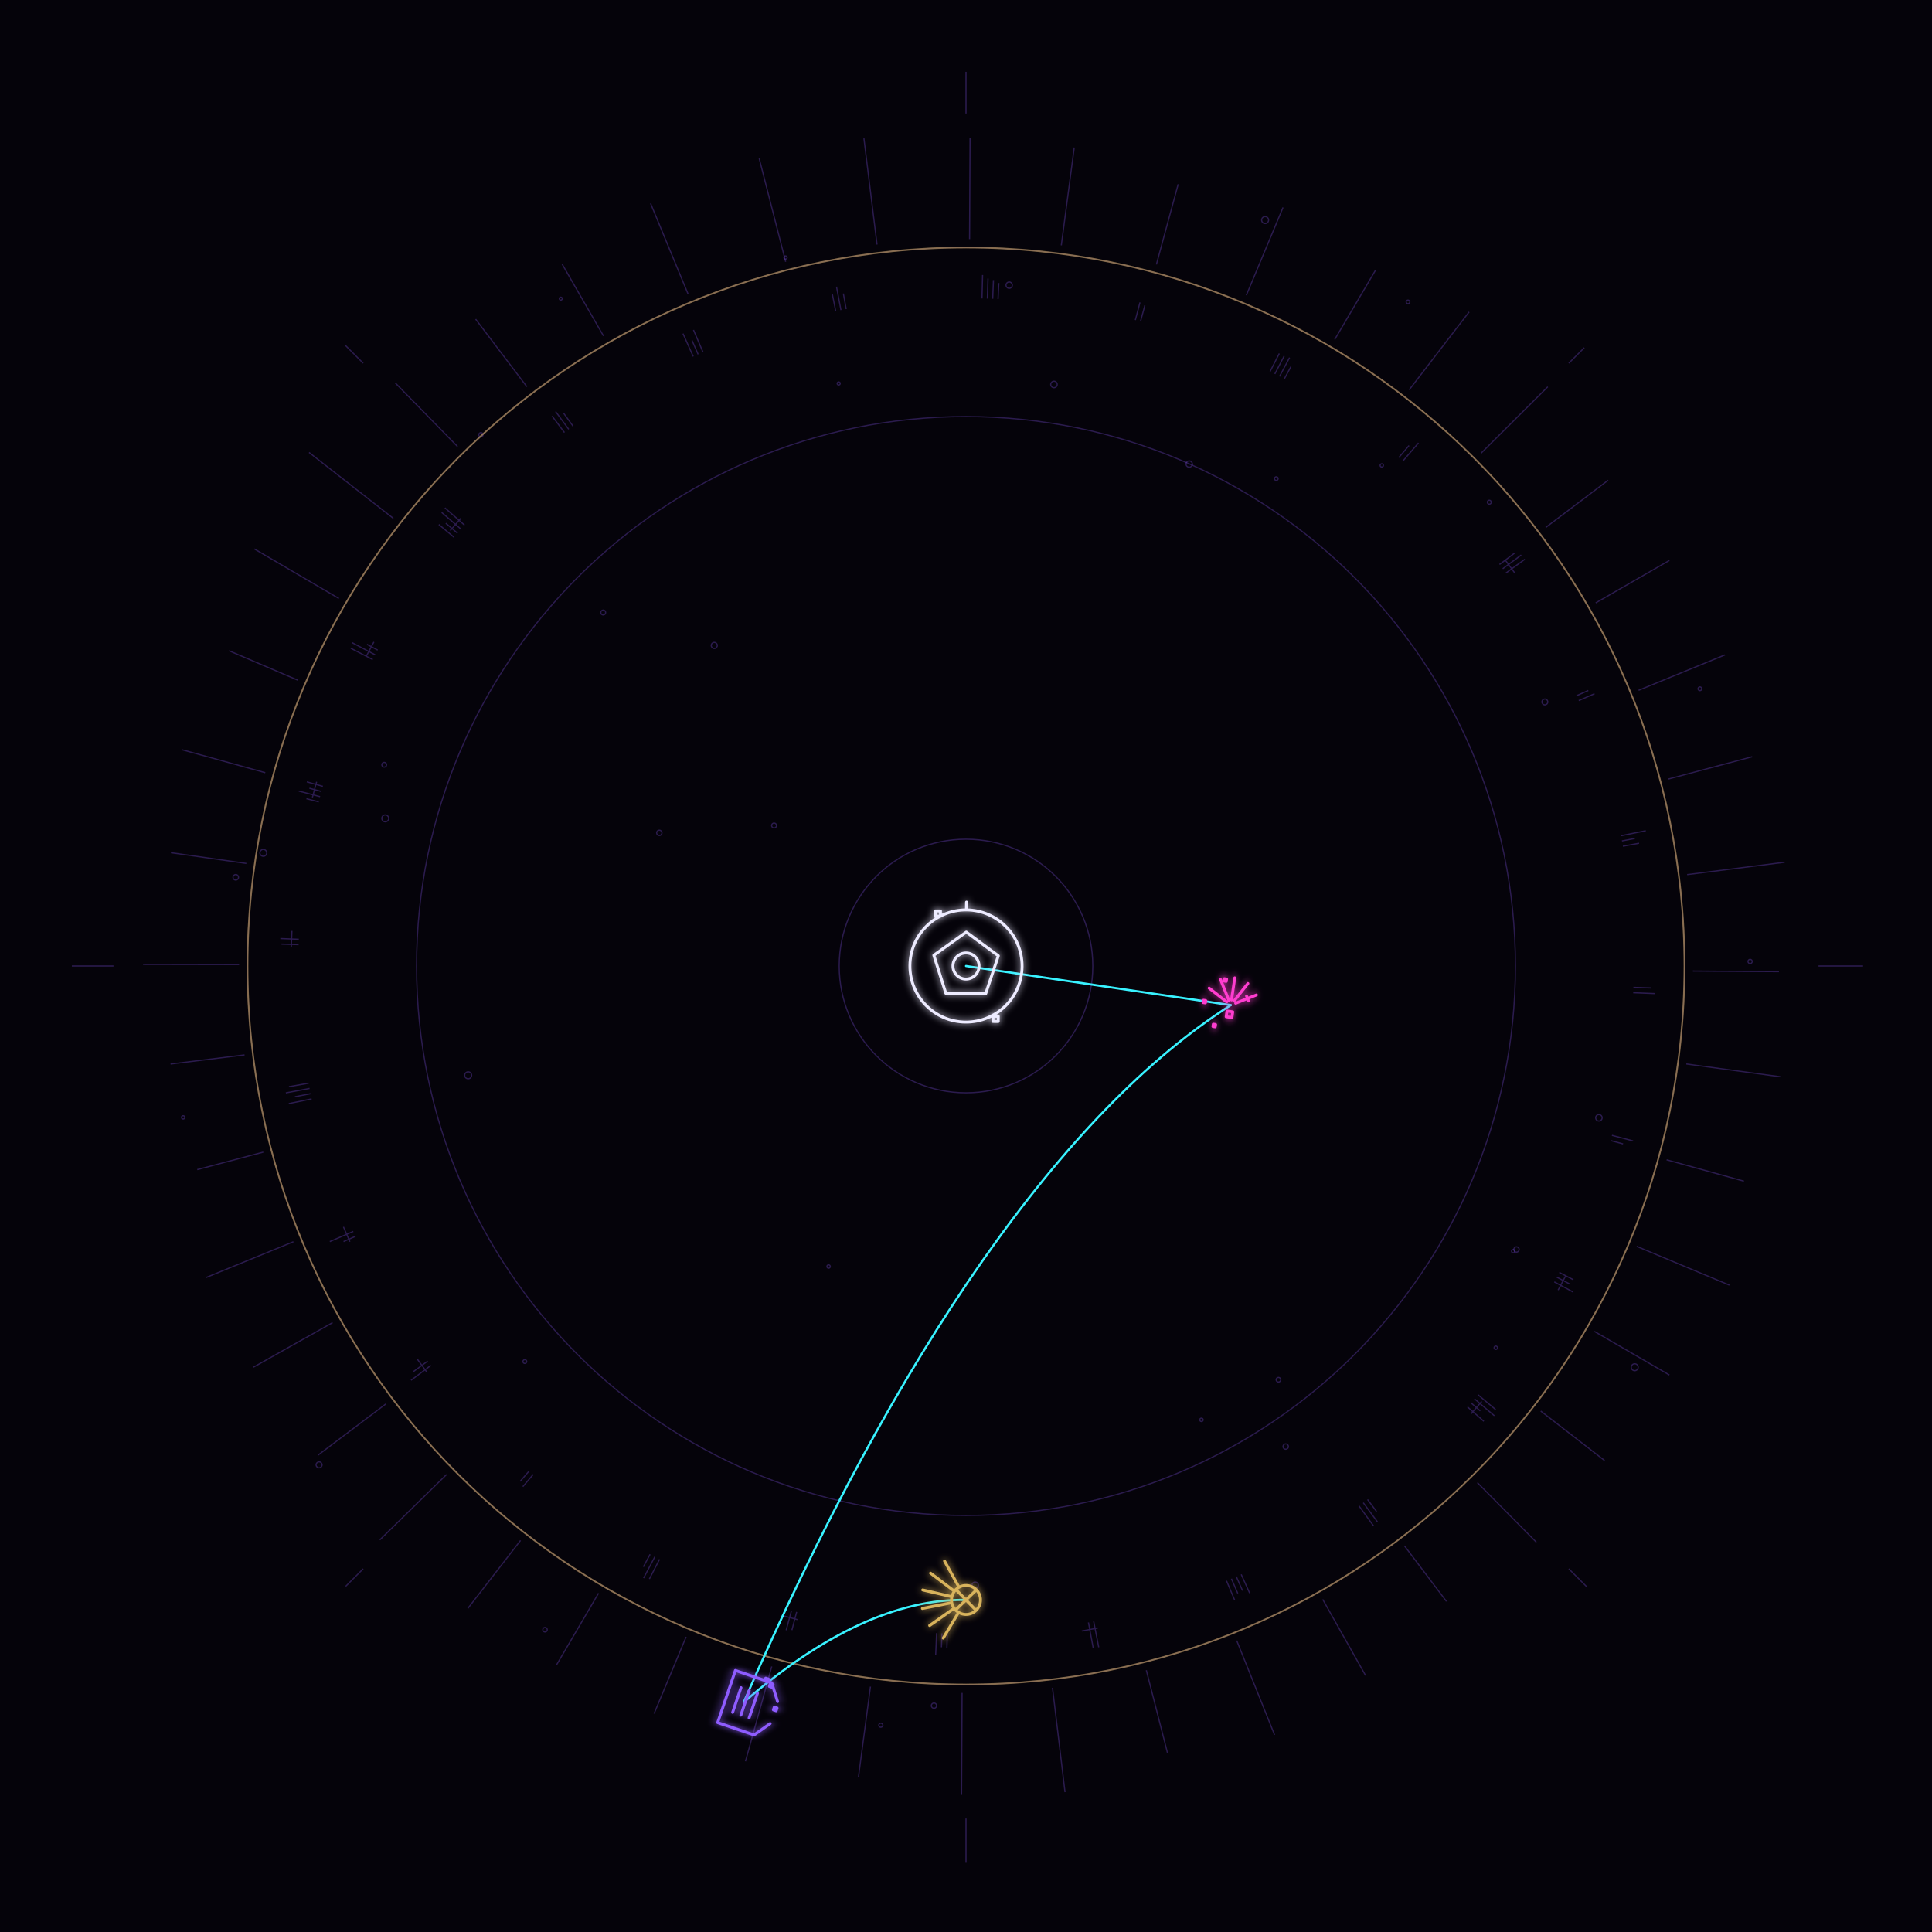
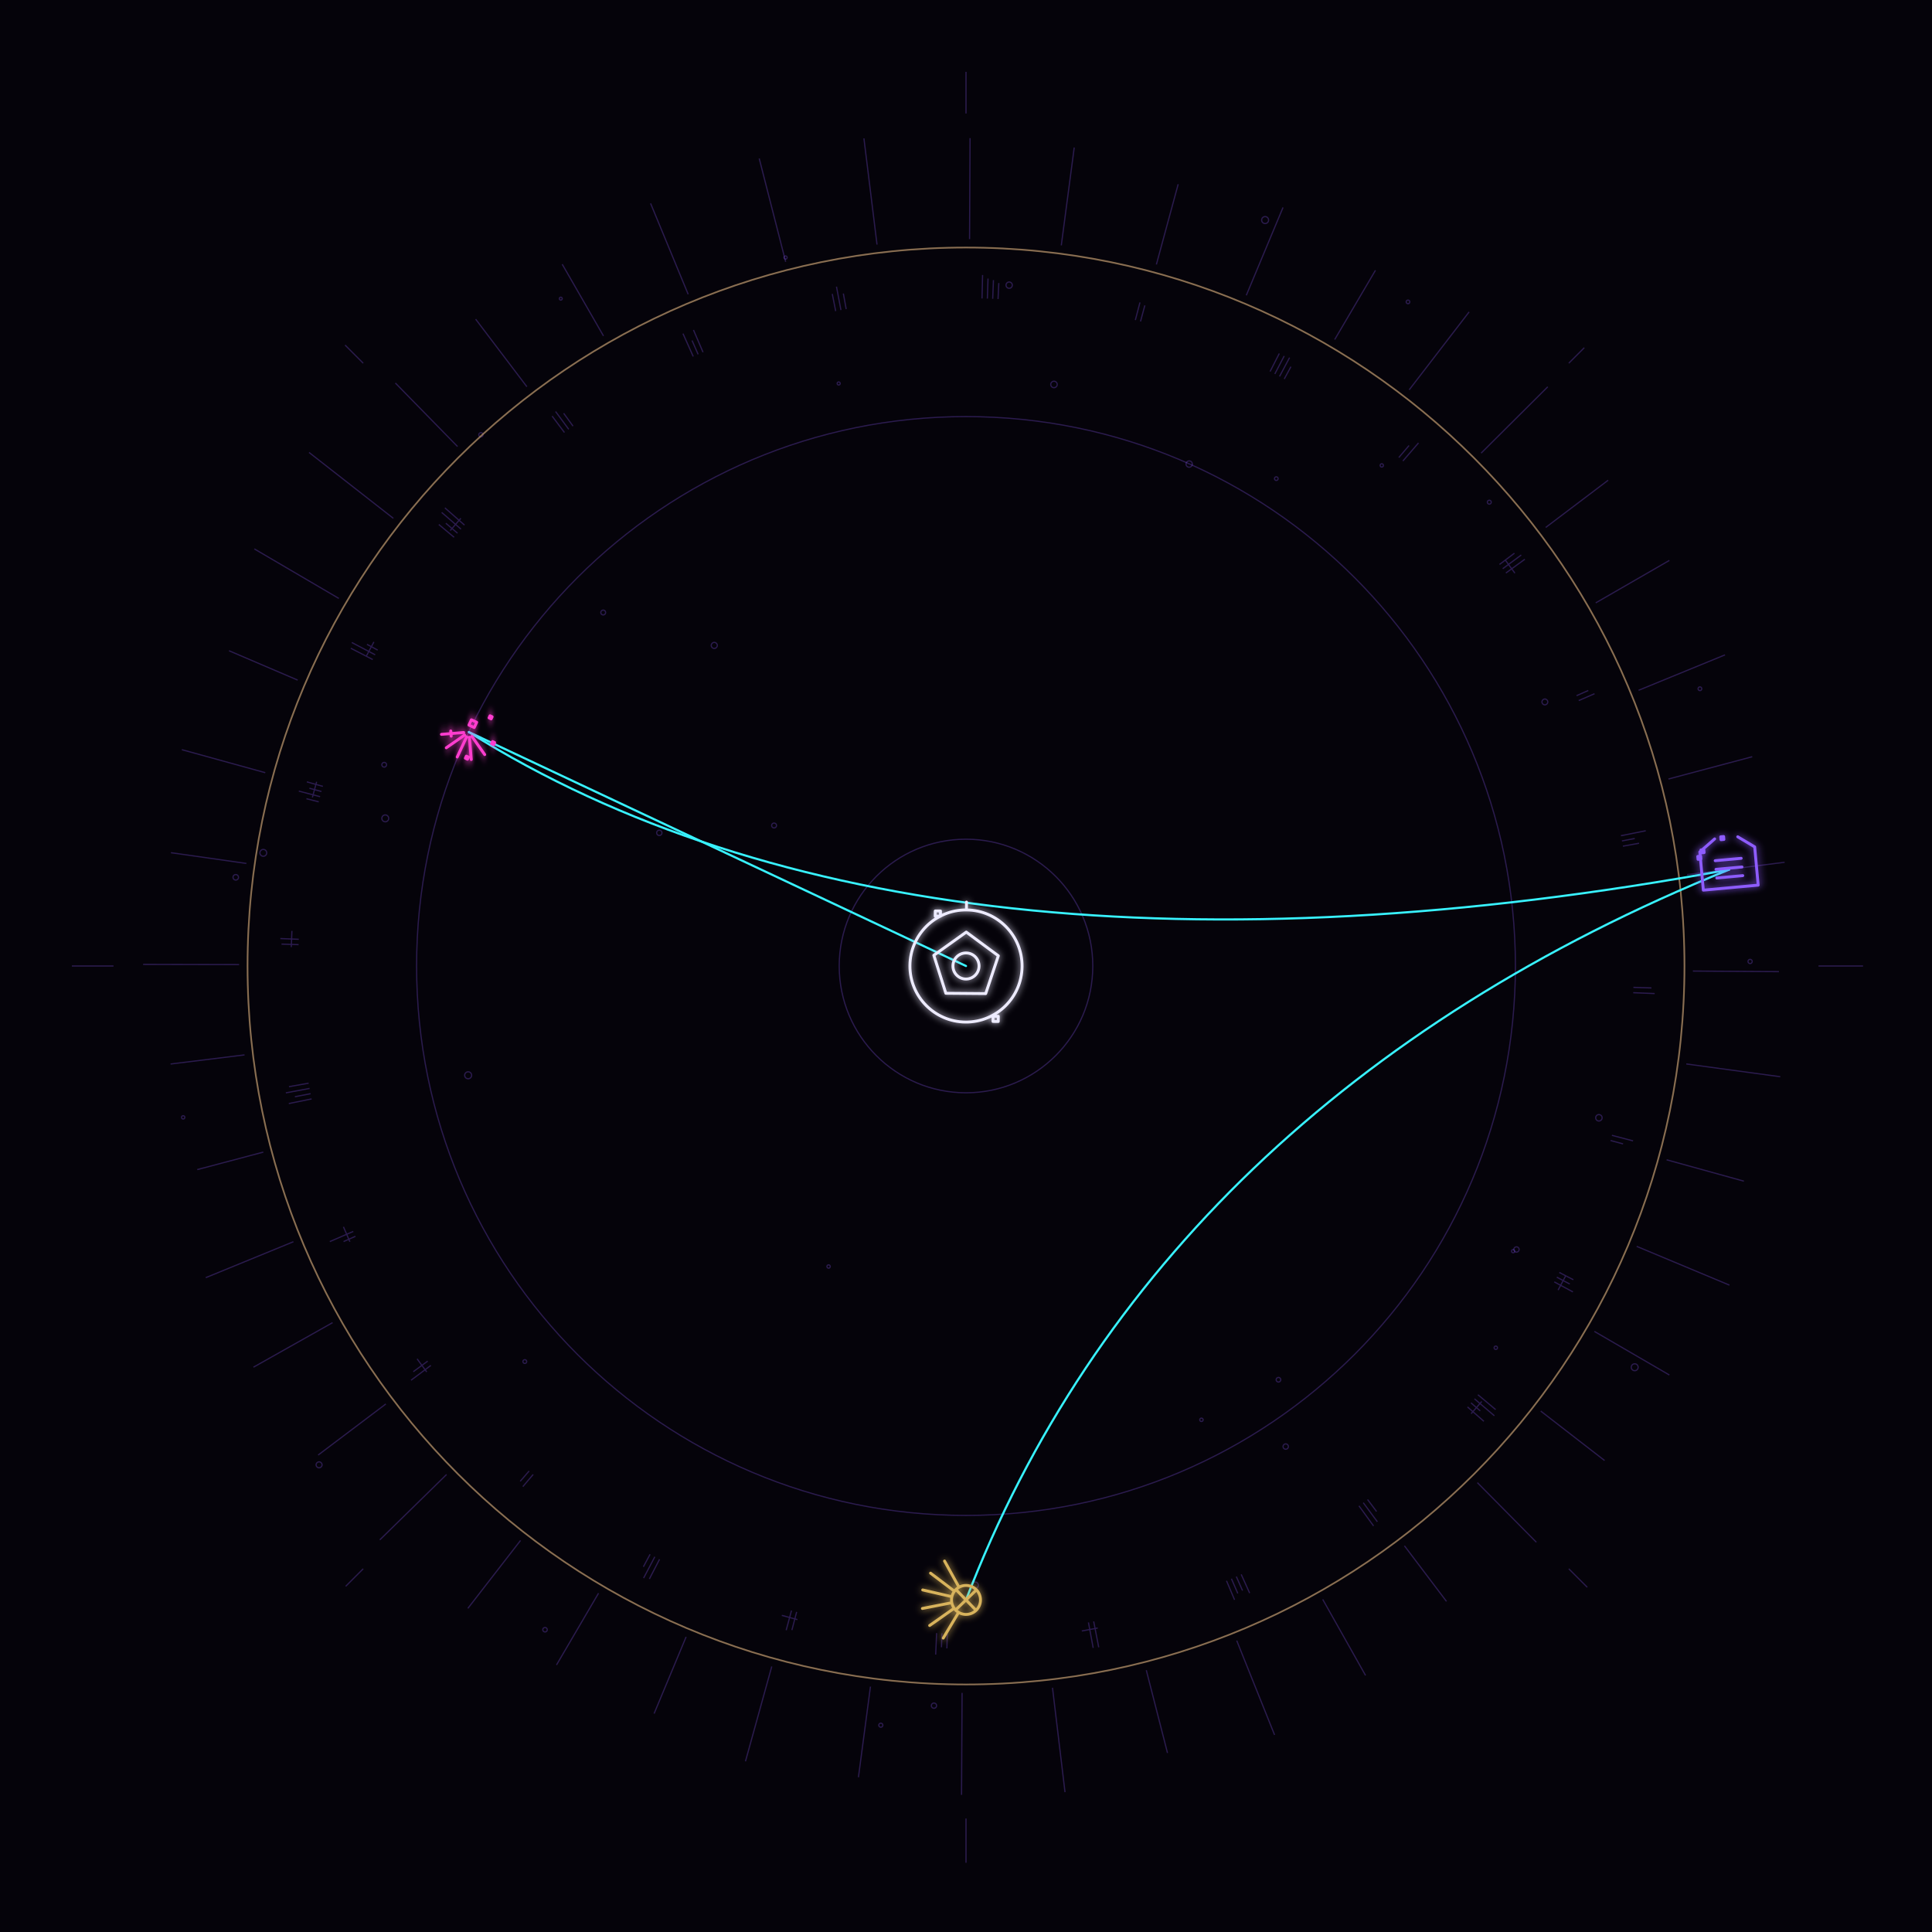
<svg xmlns="http://www.w3.org/2000/svg" viewBox="0 0 1600 1600" role="img">
  <defs>
    <filter id="sigil-glow" x="-30%" y="-30%" width="160%" height="160%">
      <feGaussianBlur stdDeviation="3" result="b" />
      <feMerge>
        <feMergeNode in="b" />
        <feMergeNode in="SourceGraphic" />
      </feMerge>
    </filter>
  </defs>
  <style>.sigil-node{fill:none;stroke-width:2.4;stroke-linecap:round;stroke-linejoin:round}.sigil-edge{fill:none;stroke-width:1.8;stroke-linecap:round}.sigil-region{fill:none;stroke-width:1.4}.sigil-boundary{fill:none;stroke:#D8B35C;stroke-width:1.4;stroke-opacity:0.55}.sigil-ornament{fill:none;stroke:#8E5CFF;stroke-opacity:0.28;stroke-width:1}.sigil-text{fill:#EDEBFF;font-family:ui-monospace,SFMono-Regular,Menlo,Consolas,monospace;font-size:15px;text-anchor:middle;dominant-baseline:middle}</style>
  <rect x="0" y="0" width="1600" height="1600" fill="#05030A" />
  <g class="sigil-layer sigil-layer-guide-geometry">
    <circle cx="800" cy="800" r="105" id="ornament-guide-0" class="sigil-ornament" stroke="#8E5CFF" />
    <circle cx="800" cy="800" r="455" id="ornament-guide-1" class="sigil-ornament" stroke="#8E5CFF" />
    <circle cx="800" cy="800" r="595" id="ornament-guide-2" class="sigil-ornament" stroke="#8E5CFF" />
    <path d="M800 94L800 59.481" id="ornament-cardinal-0" class="sigil-ornament" stroke="#8E5CFF" />
    <path d="M1299.217 300.783L1312.026 287.974" id="ornament-cardinal-1" class="sigil-ornament" stroke="#8E5CFF" />
    <path d="M1506 800L1542.906 800" id="ornament-cardinal-2" class="sigil-ornament" stroke="#8E5CFF" />
    <path d="M1299.217 1299.217L1314.492 1314.492" id="ornament-cardinal-3" class="sigil-ornament" stroke="#8E5CFF" />
    <path d="M800 1506L800 1542.657" id="ornament-cardinal-4" class="sigil-ornament" stroke="#8E5CFF" />
    <path d="M300.783 1299.217L286.287 1313.713" id="ornament-cardinal-5" class="sigil-ornament" stroke="#8E5CFF" />
    <path d="M94 800L59.509 800" id="ornament-cardinal-6" class="sigil-ornament" stroke="#8E5CFF" />
    <path d="M300.783 300.783L285.793 285.793" id="ornament-cardinal-7" class="sigil-ornament" stroke="#8E5CFF" />
  </g>
  <g class="sigil-layer sigil-layer-ornament-back">
    <path d="M1401.985 804.182L1473.239 804.677" id="ornament-filament-0" class="sigil-ornament" stroke="#8E5CFF" />
    <path d="M1396.51 881.119L1474.331 891.702" id="ornament-filament-1" class="sigil-ornament" stroke="#8E5CFF" />
    <path d="M1380.213 960.49L1444.226 978.197" id="ornament-filament-2" class="sigil-ornament" stroke="#8E5CFF" />
    <path d="M1355.426 1032.177L1432.22 1064.278" id="ornament-filament-3" class="sigil-ornament" stroke="#8E5CFF" />
    <path d="M1320.409 1102.62L1382.467 1138.707" id="ornament-filament-4" class="sigil-ornament" stroke="#8E5CFF" />
    <path d="M1275.97 1168.587L1328.844 1209.532" id="ornament-filament-5" class="sigil-ornament" stroke="#8E5CFF" />
    <path d="M1223.492 1227.853L1272.341 1277.205" id="ornament-filament-6" class="sigil-ornament" stroke="#8E5CFF" />
    <path d="M1163.099 1280.17L1197.897 1326.188" id="ornament-filament-7" class="sigil-ornament" stroke="#8E5CFF" />
    <path d="M1095.412 1324.534L1130.88 1387.512" id="ornament-filament-8" class="sigil-ornament" stroke="#8E5CFF" />
    <path d="M1024.21 1358.69L1055.545 1436.772" id="ornament-filament-9" class="sigil-ornament" stroke="#8E5CFF" />
    <path d="M949.32 1383.187L966.871 1451.734" id="ornament-filament-10" class="sigil-ornament" stroke="#8E5CFF" />
    <path d="M871.632 1397.723L881.993 1484.181" id="ornament-filament-11" class="sigil-ornament" stroke="#8E5CFF" />
    <path d="M796.757 1401.991L796.302 1486.438" id="ornament-filament-12" class="sigil-ornament" stroke="#8E5CFF" />
    <path d="M720.875 1396.777L710.923 1471.841" id="ornament-filament-13" class="sigil-ornament" stroke="#8E5CFF" />
    <path d="M639.143 1380.111L617.366 1458.648" id="ornament-filament-14" class="sigil-ornament" stroke="#8E5CFF" />
    <path d="M568.209 1355.587L541.703 1419.121" id="ornament-filament-15" class="sigil-ornament" stroke="#8E5CFF" />
    <path d="M495.686 1319.42L460.884 1378.822" id="ornament-filament-16" class="sigil-ornament" stroke="#8E5CFF" />
    <path d="M431.093 1275.722L387.451 1332" id="ornament-filament-17" class="sigil-ornament" stroke="#8E5CFF" />
    <path d="M369.822 1221.13L314.522 1275.267" id="ornament-filament-18" class="sigil-ornament" stroke="#8E5CFF" />
    <path d="M319.529 1162.701L263.48 1205.011" id="ornament-filament-19" class="sigil-ornament" stroke="#8E5CFF" />
    <path d="M275.432 1095.351L209.896 1132.249" id="ornament-filament-20" class="sigil-ornament" stroke="#8E5CFF" />
    <path d="M242.988 1028.346L170.369 1058.116" id="ornament-filament-21" class="sigil-ornament" stroke="#8E5CFF" />
    <path d="M218.064 954.125L163.356 968.614" id="ornament-filament-22" class="sigil-ornament" stroke="#8E5CFF" />
    <path d="M202.518 873.619L141.279 881.164" id="ornament-filament-23" class="sigil-ornament" stroke="#8E5CFF" />
    <path d="M198.001 798.82L118.514 798.664" id="ornament-filament-24" class="sigil-ornament" stroke="#8E5CFF" />
    <path d="M204.021 715.069L141.562 706.169" id="ornament-filament-25" class="sigil-ornament" stroke="#8E5CFF" />
    <path d="M219.678 639.904L150.631 620.856" id="ornament-filament-26" class="sigil-ornament" stroke="#8E5CFF" />
    <path d="M246.517 563.229L189.68 538.915" id="ornament-filament-27" class="sigil-ornament" stroke="#8E5CFF" />
    <path d="M280.628 495.604L210.645 454.588" id="ornament-filament-28" class="sigil-ornament" stroke="#8E5CFF" />
    <path d="M325.717 429.245L255.932 374.693" id="ornament-filament-29" class="sigil-ornament" stroke="#8E5CFF" />
    <path d="M378.902 369.791L327.429 317.205" id="ornament-filament-30" class="sigil-ornament" stroke="#8E5CFF" />
    <path d="M436.33 320.262L393.914 264.309" id="ornament-filament-31" class="sigil-ornament" stroke="#8E5CFF" />
    <path d="M499.775 278.206L465.599 218.807" id="ornament-filament-32" class="sigil-ornament" stroke="#8E5CFF" />
    <path d="M569.916 243.704L538.794 168.459" id="ornament-filament-33" class="sigil-ornament" stroke="#8E5CFF" />
    <path d="M650.657 216.819L628.741 131.236" id="ornament-filament-34" class="sigil-ornament" stroke="#8E5CFF" />
    <path d="M726.307 202.528L715.461 114.595" id="ornament-filament-35" class="sigil-ornament" stroke="#8E5CFF" />
    <path d="M802.949 198.007L803.359 114.381" id="ornament-filament-36" class="sigil-ornament" stroke="#8E5CFF" />
    <path d="M878.918 203.195L889.632 122.17" id="ornament-filament-37" class="sigil-ornament" stroke="#8E5CFF" />
    <path d="M957.676 219.016L975.709 152.569" id="ornament-filament-38" class="sigil-ornament" stroke="#8E5CFF" />
    <path d="M1032.141 244.559L1062.547 171.805" id="ornament-filament-39" class="sigil-ornament" stroke="#8E5CFF" />
    <path d="M1105.347 281.187L1139.082 223.867" id="ornament-filament-40" class="sigil-ornament" stroke="#8E5CFF" />
    <path d="M1167.04 322.836L1216.658 258.331" id="ornament-filament-41" class="sigil-ornament" stroke="#8E5CFF" />
    <path d="M1226.617 375.263L1281.805 320.318" id="ornament-filament-42" class="sigil-ornament" stroke="#8E5CFF" />
    <path d="M1280.102 436.812L1331.792 397.709" id="ornament-filament-43" class="sigil-ornament" stroke="#8E5CFF" />
    <path d="M1321.507 499.277L1382.496 464.108" id="ornament-filament-44" class="sigil-ornament" stroke="#8E5CFF" />
    <path d="M1357.017 571.667L1428.584 542.33" id="ornament-filament-45" class="sigil-ornament" stroke="#8E5CFF" />
    <path d="M1381.743 645.147L1451.121 626.679" id="ornament-filament-46" class="sigil-ornament" stroke="#8E5CFF" />
    <path d="M1397.224 724.318L1477.937 714.09" id="ornament-filament-47" class="sigil-ornament" stroke="#8E5CFF" />
    <path d="M1352.717 817.693L1367.662 818.171M1352.558 822.114L1370.324 822.825" id="ornament-rune-0" class="sigil-ornament" stroke="#8E5CFF" />
    <path d="M1334.922 940.24L1352.431 944.831M1333.783 944.515L1344.158 947.324" id="ornament-rune-1" class="sigil-ornament" stroke="#8E5CFF" />
    <path d="M1291.323 1053.792L1302.977 1059.812M1289.277 1057.715L1300.048 1063.388M1287.2 1061.621L1302.625 1069.904M1296.654 1056.546L1290.354 1068.391" id="ornament-rune-2" class="sigil-ornament" stroke="#8E5CFF" />
    <path d="M1223.954 1155.066L1238.626 1167.354M1221.1 1158.446L1237.571 1172.466M1218.219 1161.804L1225.89 1168.44M1215.311 1165.138L1228.859 1177.049M1227.115 1160.63L1218.338 1170.776" id="ornament-rune-3" class="sigil-ornament" stroke="#8E5CFF" />
    <path d="M1132.55 1241.836L1140.02 1251.761M1129.005 1244.482L1140.693 1260.273M1125.439 1247.1L1137.527 1263.707" id="ornament-rune-4" class="sigil-ornament" stroke="#8E5CFF" />
    <path d="M1027.912 1303.85L1034.905 1319.31M1023.874 1305.657L1029.004 1317.245M1019.822 1307.432L1025.089 1319.591M1015.755 1309.175L1022.426 1324.917" id="ornament-rune-5" class="sigil-ornament" stroke="#8E5CFF" />
    <path d="M905.742 1342.796L909.913 1364.211M901.396 1343.625L905.328 1364.703M909.083 1348.254L895.895 1350.713" id="ornament-rune-6" class="sigil-ornament" stroke="#8E5CFF" />
    <path d="M784.518 1352.783L784.172 1365.127M780.096 1352.642L779.68 1364.198M775.676 1352.465L774.892 1370.268" id="ornament-rune-7" class="sigil-ornament" stroke="#8E5CFF" />
    <path d="M659.76 1334.922L655.815 1349.969M655.485 1333.783L651.077 1350.063M660.402 1341.289L647.452 1337.783" id="ornament-rune-8" class="sigil-ornament" stroke="#8E5CFF" />
    <path d="M546.208 1291.323L537.791 1307.618M542.285 1289.277L533.003 1306.9M538.379 1287.2L532.811 1297.568" id="ornament-rune-9" class="sigil-ornament" stroke="#8E5CFF" />
    <path d="M441.554 1221.1L432.983 1231.169M438.196 1218.219L430.818 1226.747" id="ornament-rune-10" class="sigil-ornament" stroke="#8E5CFF" />
    <path d="M356.837 1130.78L340.385 1143.061M354.205 1127.225L342.274 1135.983M353.37 1136.159L345.432 1125.344" id="ornament-rune-11" class="sigil-ornament" stroke="#8E5CFF" />
    <path d="M294.343 1023.874L284.52 1028.223M292.568 1019.822L273.132 1028.241M289.766 1028.346L284.433 1016.036" id="ornament-rune-12" class="sigil-ornament" stroke="#8E5CFF" />
    <path d="M258.067 910.081L239.179 913.917M257.204 905.742L244.231 908.269M256.375 901.396L236.727 905.061M255.582 897.044L239.333 899.94" id="ornament-rune-13" class="sigil-ornament" stroke="#8E5CFF" />
    <path d="M247.283 782.307L233.147 781.855M247.442 777.886L232.163 777.274M241.219 784.35L241.756 770.945" id="ornament-rune-14" class="sigil-ornament" stroke="#8E5CFF" />
    <path d="M263.973 664.043L253.761 661.453M265.078 659.76L247.471 655.144M266.217 655.485L256.228 652.78M267.39 651.219L254.107 647.509M258.711 660.402L262.217 647.452" id="ornament-rune-15" class="sigil-ornament" stroke="#8E5CFF" />
    <path d="M308.677 546.208L290.566 536.852M310.723 542.285L291.341 532.076M312.8 538.379L303.907 533.604M303.346 543.454L309.646 531.609" id="ornament-rune-16" class="sigil-ornament" stroke="#8E5CFF" />
    <path d="M376.046 444.934L363.41 434.351M378.9 441.554L369.235 433.327M381.781 438.196L365.788 424.361M384.689 434.862L368.457 420.592M372.885 439.37L381.662 429.224" id="ornament-rune-17" class="sigil-ornament" stroke="#8E5CFF" />
    <path d="M467.45 358.164L457.216 344.567M470.995 355.518L460.107 340.809M474.561 352.9L466.818 342.262" id="ornament-rune-18" class="sigil-ornament" stroke="#8E5CFF" />
    <path d="M574.105 295.242L565.617 276.276M578.15 293.451L573.123 281.972M582.21 291.693L574.312 273.259" id="ornament-rune-19" class="sigil-ornament" stroke="#8E5CFF" />
    <path d="M692.088 257.631L689.259 243.413M696.43 256.785L692.734 237.4M700.779 255.974L698.429 243.087" id="ornament-rune-20" class="sigil-ornament" stroke="#8E5CFF" />
    <path d="M813.271 247.159L813.736 227.767M817.693 247.283L818.224 230.704M822.114 247.442L822.733 231.972M826.534 247.637L827.169 234.418" id="ornament-rune-21" class="sigil-ornament" stroke="#8E5CFF" />
    <path d="M940.24 265.078L944.069 250.474M944.515 266.217L948.116 252.917" id="ornament-rune-22" class="sigil-ornament" stroke="#8E5CFF" />
    <path d="M1051.825 307.666L1059.452 292.754M1055.756 309.696L1063.523 294.805M1059.67 311.758L1067.959 296.172M1063.567 313.851L1069.081 303.681" id="ornament-rune-23" class="sigil-ornament" stroke="#8E5CFF" />
    <path d="M1158.446 378.9L1166.9 368.968M1161.804 381.781L1174.737 366.831" id="ornament-rune-24" class="sigil-ornament" stroke="#8E5CFF" />
    <path d="M1241.836 467.45L1254.188 458.153M1244.482 470.995L1259.819 459.643M1247.1 474.561L1262.814 463.123M1246.63 463.841L1254.568 474.656" id="ornament-rune-25" class="sigil-ornament" stroke="#8E5CFF" />
    <path d="M1305.657 576.126L1315.366 571.828M1307.432 580.178L1320.519 574.509" id="ornament-rune-26" class="sigil-ornament" stroke="#8E5CFF" />
    <path d="M1342.369 692.088L1362.94 687.995M1343.215 696.43L1353.822 694.408M1344.026 700.779L1357.398 698.341" id="ornament-rune-27" class="sigil-ornament" stroke="#8E5CFF" />
    <circle cx="499.557" cy="507.254" r="2.017" id="ornament-dot-87" class="sigil-ornament" stroke="#8E5CFF" />
    <circle cx="1047.714" cy="182.248" r="2.88" id="ornament-dot-88" class="sigil-ornament" stroke="#8E5CFF" />
    <circle cx="1407.799" cy="570.398" r="1.545" id="ornament-dot-89" class="sigil-ornament" stroke="#8E5CFF" />
    <circle cx="218.054" cy="706.291" r="2.83" id="ornament-dot-90" class="sigil-ornament" stroke="#8E5CFF" />
    <circle cx="451.355" cy="1349.661" r="1.862" id="ornament-dot-91" class="sigil-ornament" stroke="#8E5CFF" />
    <circle cx="195.243" cy="726.547" r="2.298" id="ornament-dot-92" class="sigil-ornament" stroke="#8E5CFF" />
    <circle cx="546.012" cy="689.719" r="2.214" id="ornament-dot-93" class="sigil-ornament" stroke="#8E5CFF" />
    <circle cx="807.572" cy="1312.798" r="2.658" id="ornament-dot-94" class="sigil-ornament" stroke="#8E5CFF" />
    <circle cx="1056.979" cy="396.379" r="1.519" id="ornament-dot-95" class="sigil-ornament" stroke="#8E5CFF" />
    <circle cx="1353.792" cy="1132.296" r="2.861" id="ornament-dot-96" class="sigil-ornament" stroke="#8E5CFF" />
    <circle cx="650.553" cy="213.273" r="1.336" id="ornament-dot-97" class="sigil-ornament" stroke="#8E5CFF" />
    <circle cx="1233.375" cy="415.884" r="1.632" id="ornament-dot-98" class="sigil-ornament" stroke="#8E5CFF" />
    <circle cx="694.575" cy="317.581" r="1.272" id="ornament-dot-99" class="sigil-ornament" stroke="#8E5CFF" />
    <circle cx="1238.756" cy="1116.163" r="1.408" id="ornament-dot-100" class="sigil-ornament" stroke="#8E5CFF" />
    <circle cx="398.281" cy="360.069" r="1.795" id="ornament-dot-101" class="sigil-ornament" stroke="#8E5CFF" />
    <circle cx="591.524" cy="534.501" r="2.516" id="ornament-dot-102" class="sigil-ornament" stroke="#8E5CFF" />
    <circle cx="319.066" cy="677.73" r="2.845" id="ornament-dot-103" class="sigil-ornament" stroke="#8E5CFF" />
    <circle cx="1058.77" cy="1142.642" r="1.923" id="ornament-dot-104" class="sigil-ornament" stroke="#8E5CFF" />
    <circle cx="1255.882" cy="1034.767" r="2.208" id="ornament-dot-105" class="sigil-ornament" stroke="#8E5CFF" />
    <circle cx="1253.113" cy="1036.153" r="1.339" id="ornament-dot-106" class="sigil-ornament" stroke="#8E5CFF" />
    <circle cx="729.456" cy="1428.733" r="1.688" id="ornament-dot-107" class="sigil-ornament" stroke="#8E5CFF" />
    <circle cx="1279.39" cy="581.309" r="2.418" id="ornament-dot-108" class="sigil-ornament" stroke="#8E5CFF" />
    <circle cx="434.622" cy="1127.58" r="1.573" id="ornament-dot-109" class="sigil-ornament" stroke="#8E5CFF" />
    <circle cx="151.702" cy="925.361" r="1.375" id="ornament-dot-110" class="sigil-ornament" stroke="#8E5CFF" />
    <circle cx="1166.042" cy="250.016" r="1.509" id="ornament-dot-111" class="sigil-ornament" stroke="#8E5CFF" />
    <circle cx="264.247" cy="1213.105" r="2.471" id="ornament-dot-112" class="sigil-ornament" stroke="#8E5CFF" />
    <circle cx="387.705" cy="890.508" r="2.891" id="ornament-dot-113" class="sigil-ornament" stroke="#8E5CFF" />
    <circle cx="1064.777" cy="1197.982" r="2.237" id="ornament-dot-114" class="sigil-ornament" stroke="#8E5CFF" />
    <circle cx="1449.358" cy="796.239" r="1.754" id="ornament-dot-115" class="sigil-ornament" stroke="#8E5CFF" />
    <circle cx="835.749" cy="236.15" r="2.607" id="ornament-dot-116" class="sigil-ornament" stroke="#8E5CFF" />
    <circle cx="686.209" cy="1048.882" r="1.394" id="ornament-dot-117" class="sigil-ornament" stroke="#8E5CFF" />
    <circle cx="641.056" cy="683.637" r="2.04" id="ornament-dot-118" class="sigil-ornament" stroke="#8E5CFF" />
    <circle cx="773.473" cy="1412.548" r="2.191" id="ornament-dot-119" class="sigil-ornament" stroke="#8E5CFF" />
    <circle cx="318.174" cy="633.335" r="1.969" id="ornament-dot-120" class="sigil-ornament" stroke="#8E5CFF" />
    <circle cx="1144.324" cy="385.436" r="1.375" id="ornament-dot-121" class="sigil-ornament" stroke="#8E5CFF" />
    <circle cx="464.418" cy="247.323" r="1.209" id="ornament-dot-122" class="sigil-ornament" stroke="#8E5CFF" />
    <circle cx="984.835" cy="384.313" r="2.617" id="ornament-dot-123" class="sigil-ornament" stroke="#8E5CFF" />
    <circle cx="994.976" cy="1175.836" r="1.407" id="ornament-dot-124" class="sigil-ornament" stroke="#8E5CFF" />
    <circle cx="872.858" cy="318.388" r="2.683" id="ornament-dot-125" class="sigil-ornament" stroke="#8E5CFF" />
    <circle cx="1324.145" cy="925.71" r="2.666" id="ornament-dot-126" class="sigil-ornament" stroke="#8E5CFF" />
  </g>
  <g class="sigil-layer sigil-layer-semantic-regions">
    <circle cx="800" cy="800" r="595" id="boundary-host" class="sigil-boundary sigil-invocation-boundary" />
  </g>
  <g class="sigil-layer sigil-layer-semantic-edges">
-     <path d="M800 800C840.525 805.984 915.083 816.994 1019.289 832.382" id="edge-e0_n0.0-_n1.0" class="sigil-edge sigil-edge-flow" stroke="#38F2FF" />
-     <path d="M1019.289 832.382C880.572 920.81 743.416 1117.137 615.887 1409.813" id="edge-e1_n1.0-_n2.0" class="sigil-edge sigil-edge-flow" stroke="#38F2FF" />
-     <path d="M615.887 1409.813C681.358 1352.771 743.956 1323.935 800 1325" id="edge-e2_n2.0-_n3.0" class="sigil-edge sigil-edge-flow" stroke="#38F2FF" />
+     <path d="M800 800C723.919 764.199 583.942 698.331 388.304 606.27" id="edge-e0_n0.0-_n1.0" class="sigil-edge sigil-edge-flow" stroke="#38F2FF" />
+     <path d="M388.304 606.27C637.11 762.589 991.958 801.312 1431.977 720.163" id="edge-e1_n1.0-_n2.0" class="sigil-edge sigil-edge-flow" stroke="#38F2FF" />
+     <path d="M1431.977 720.163C1119.583 846.614 904.711 1052.258 800 1325" id="edge-e2_n2.0-_n3.0" class="sigil-edge sigil-edge-flow" stroke="#38F2FF" />
  </g>
  <g class="sigil-layer sigil-layer-semantic-nodes">
    <path d="M846.44 800C846.44 825.648 825.648 846.44 800 846.44C774.352 846.44 753.56 825.648 753.56 800C753.56 774.352 774.352 753.56 800 753.56C825.648 753.56 846.44 774.352 846.44 800M800 771.92L826.706 791.323L816.505 822.717L783.495 822.717L773.294 791.323ZM810.8 800C810.8 805.965 805.965 810.8 800 810.8C794.035 810.8 789.2 805.965 789.2 800C789.2 794.035 794.035 789.2 800 789.2C805.965 789.2 810.8 794.035 810.8 800M800 753.56L800 747.08M774.184 754.636L778.504 754.636L778.504 758.956L774.184 758.956ZM822.743 841.416L827.063 841.416L827.063 845.736L822.743 845.736Z" id="node-n0" class="sigil-node sigil-node-source" stroke="#EDEBFF" filter="url(#sigil-glow)" transform="rotate(0.464 800 800)" />
-     <path d="M1015.541 830.232L999.511 821.037M1017.123 828.644L1007.861 812.652M1019.289 828.062L1019.289 809.582M1021.454 828.644L1030.716 812.652M1023.036 830.232L1039.066 821.037M1031.121 823.104L1033.271 826.852M1016.889 837.662L1021.689 837.662L1021.689 842.462L1016.889 842.462ZM1010.827 811.533L1012.747 811.533L1012.747 813.453L1010.827 813.453ZM996.296 831.657L998.216 831.657L998.216 833.577L996.296 833.577ZM1007.21 850.106L1009.13 850.106L1009.13 852.026L1007.21 852.026Z" id="node-n1" class="sigil-node sigil-node-scatter" stroke="#FF3CCF" filter="url(#sigil-glow)" transform="rotate(8.272 1019.289 832.382)" />
-     <path d="M593.087 1424.813L593.087 1393.013L606.287 1383.413M638.687 1424.813L638.687 1393.013L625.487 1383.413M593.087 1424.813L638.687 1424.813M605.087 1401.413L626.687 1401.413M605.087 1408.613L626.687 1408.613M605.087 1415.813L626.687 1415.813M611.452 1382.13L613.852 1382.13L613.852 1384.53L611.452 1384.53ZM591.04 1396.585L593.44 1396.585L593.44 1398.985L591.04 1398.985ZM594.141 1391.496L596.541 1391.496L596.541 1393.896L594.141 1393.896Z" id="node-n2" class="sigil-node sigil-node-effect" stroke="#8E5CFF" filter="url(#sigil-glow)" transform="rotate(108.771 615.887 1409.813)" />
+     <path d="M384.556 604.121L368.526 594.926M386.138 602.532L376.876 586.541M388.304 601.95L388.304 583.47M390.469 602.532L399.731 586.541M392.051 604.121L408.081 594.926M400.136 596.993L402.286 600.74M385.904 611.55L390.704 611.55L390.704 616.35L385.904 616.35ZM379.842 585.422L381.762 585.422L381.762 587.342L379.842 587.342ZM365.311 605.546L367.231 605.546L367.231 607.466L365.311 607.466ZM376.225 623.995L378.145 623.995L378.145 625.915L376.225 625.915Z" id="node-n1" class="sigil-node sigil-node-scatter" stroke="#FF3CCF" filter="url(#sigil-glow)" transform="rotate(-154.928 388.304 606.27)" />
+     <path d="M1409.177 735.163L1409.177 703.363L1422.377 693.763M1454.777 735.163L1454.777 703.363L1441.577 693.763M1409.177 735.163L1454.777 735.163M1421.177 711.763L1442.777 711.763M1421.177 718.963L1442.777 718.963M1421.177 726.163L1442.777 726.163M1427.542 692.481L1429.942 692.481L1429.942 694.881L1427.542 694.881ZM1407.131 706.935L1409.531 706.935L1409.531 709.335L1407.131 709.335ZM1410.232 701.846L1412.632 701.846L1412.632 704.246L1410.232 704.246Z" id="node-n2" class="sigil-node sigil-node-effect" stroke="#8E5CFF" filter="url(#sigil-glow)" transform="rotate(-5.229 1431.977 720.163)" />
    <path d="M831.921 1343.311L810.409 1330.971M821.681 1354.735L807.07 1334.696M807.671 1360.992L802.502 1336.736M792.329 1360.992L797.498 1336.736M778.319 1354.735L792.93 1334.696M768.079 1343.311L789.591 1330.971M812 1325C812 1331.627 806.627 1337 800 1337C793.373 1337 788 1331.627 788 1325C788 1318.373 793.373 1313 800 1313C806.627 1313 812 1318.373 812 1325M791.6 1316.6L808.4 1333.4M808.4 1316.6L791.6 1333.4" id="node-n3" class="sigil-node sigil-node-collect" stroke="#D8B35C" filter="url(#sigil-glow)" transform="rotate(90.971 800 1325)" />
  </g>
</svg>
